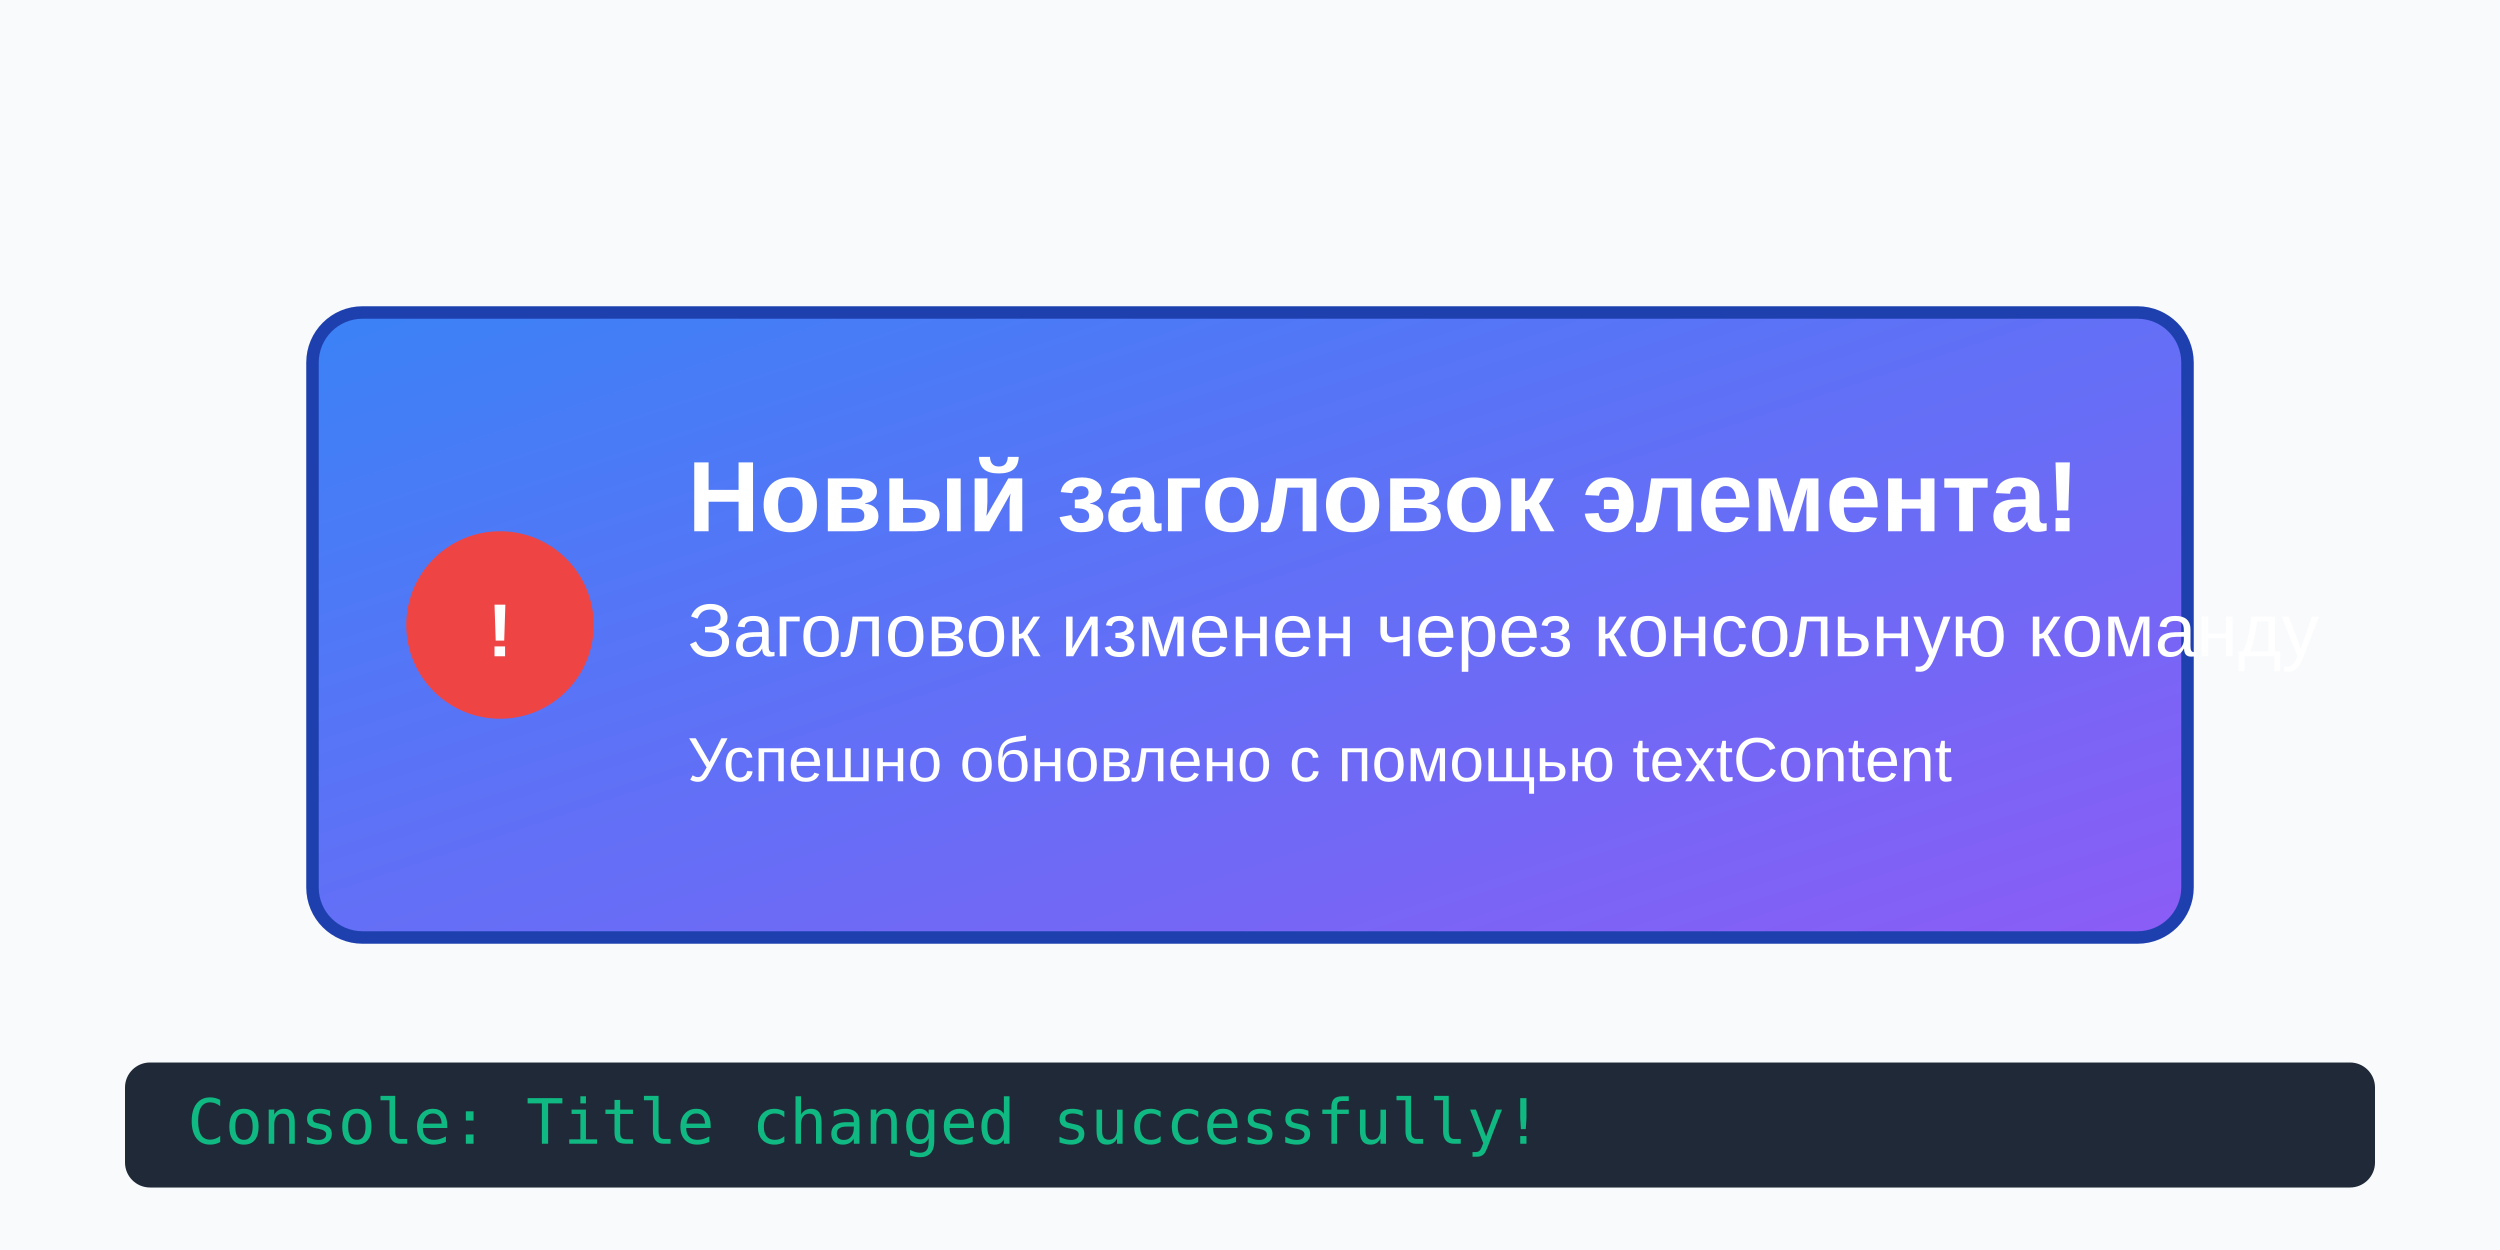
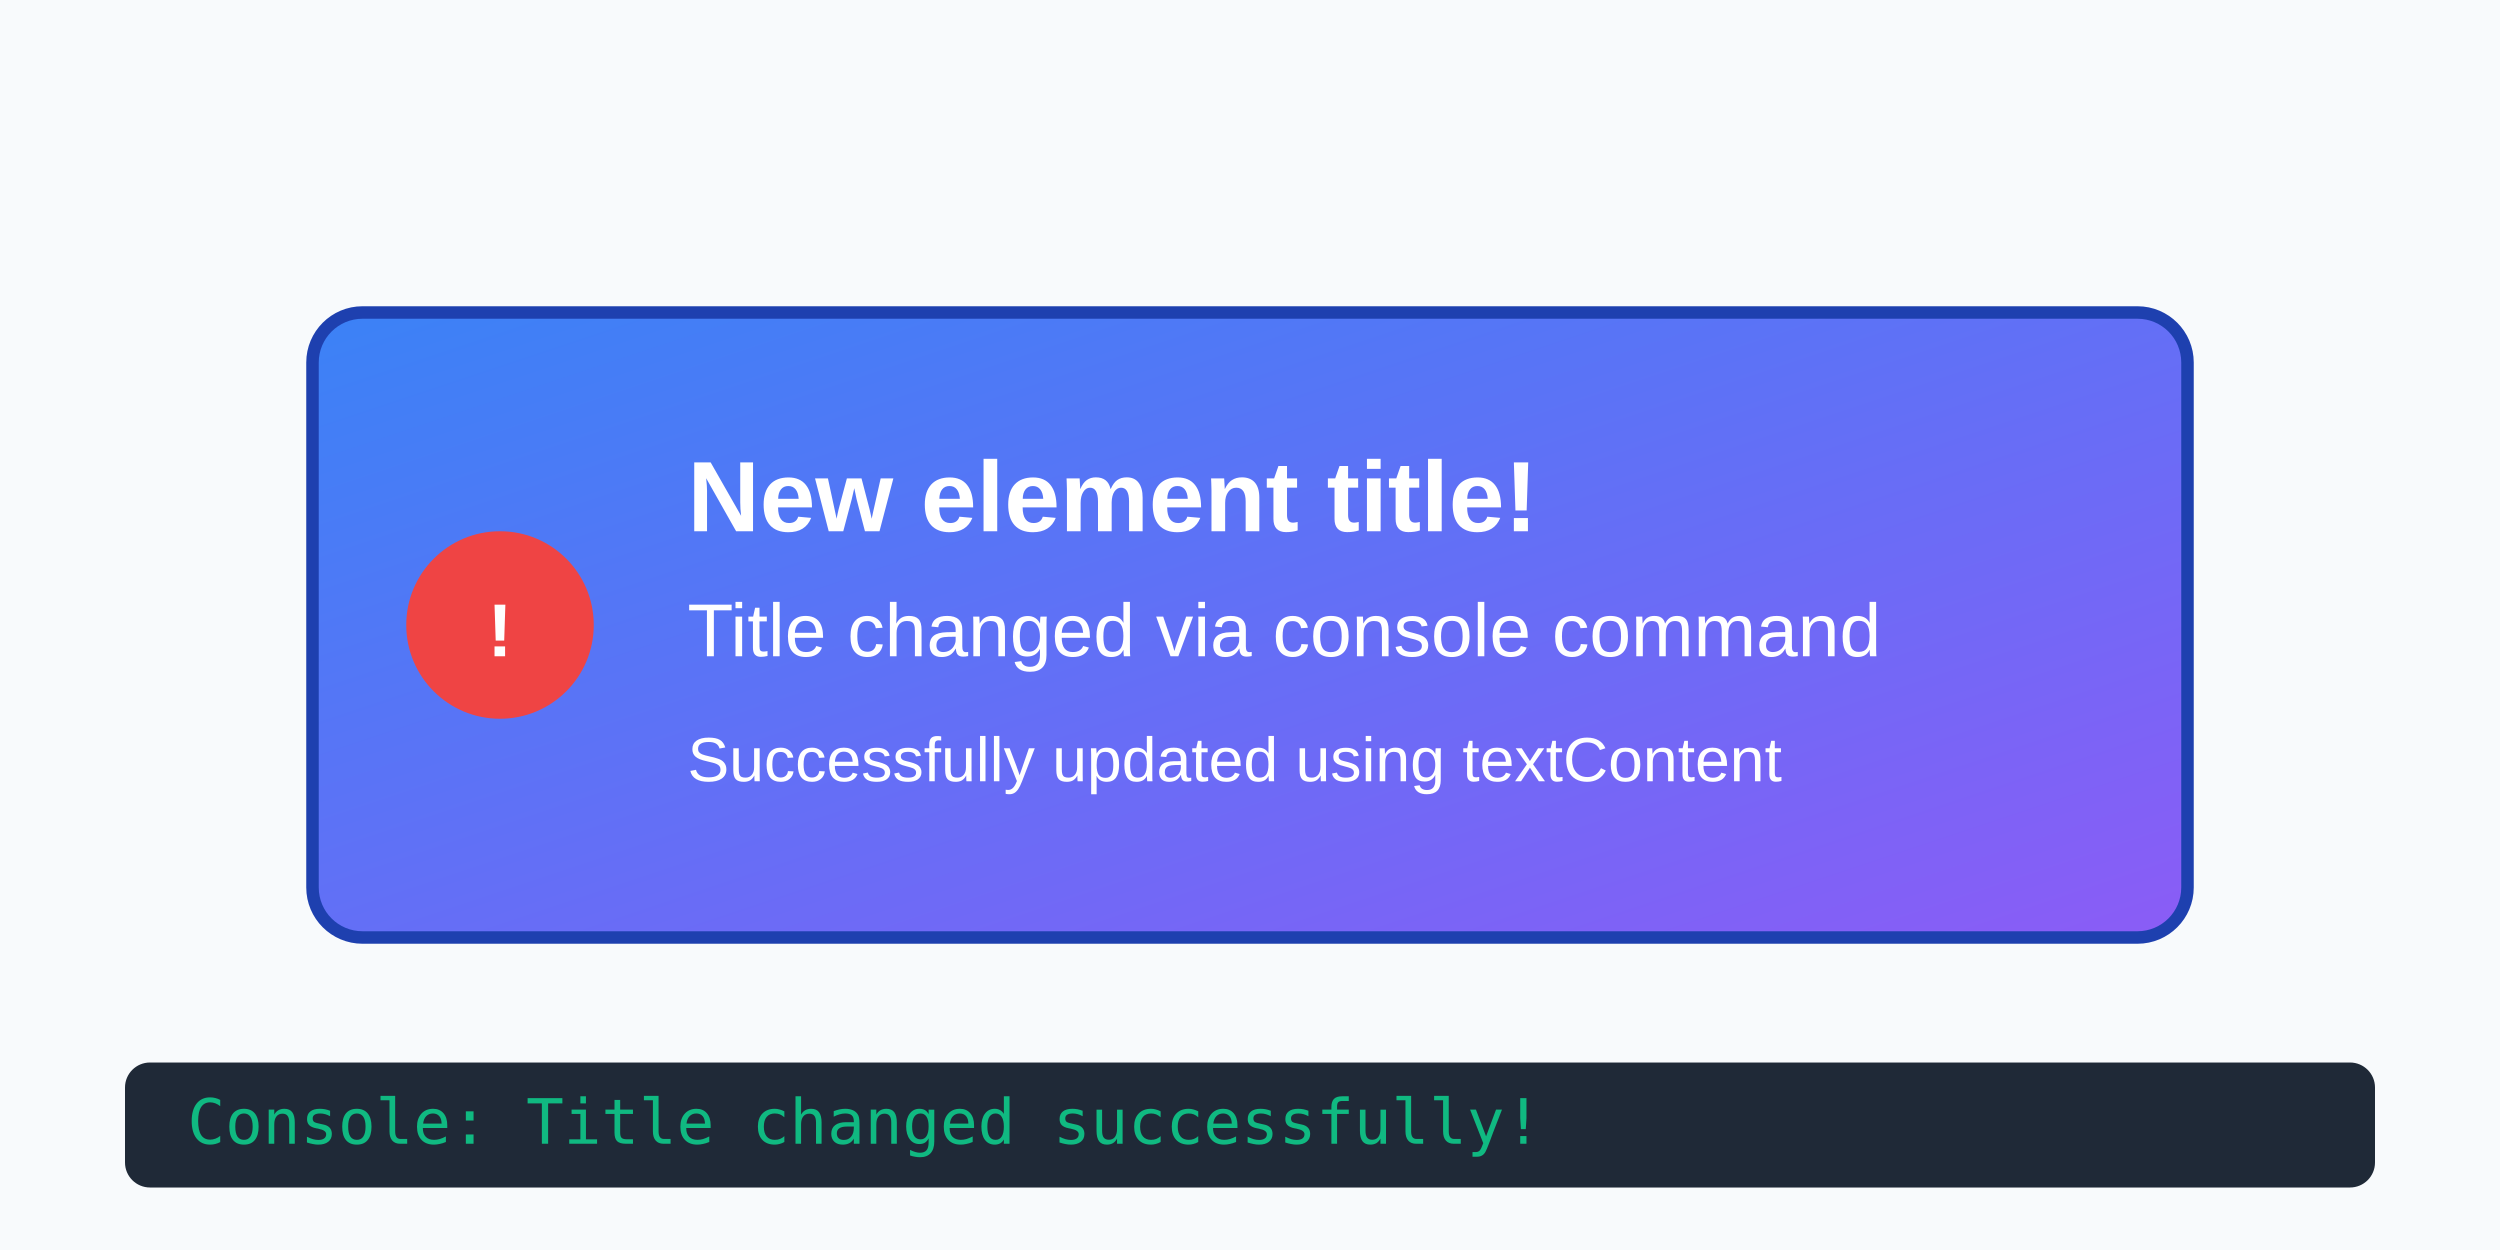
<svg xmlns="http://www.w3.org/2000/svg" width="400" height="200">
  <defs>
    <linearGradient id="grad1" x1="0%" y1="0%" x2="100%" y2="100%">
      <stop offset="0%" style="stop-color:#3b82f6;stop-opacity:1" />
      <stop offset="100%" style="stop-color:#8b5cf6;stop-opacity:1" />
    </linearGradient>
  </defs>
  <rect width="400" height="200" fill="#f8fafc" />
  <rect x="50" y="50" width="300" height="100" fill="url(#grad1)" rx="8" stroke="#1e40af" stroke-width="2" />
  <circle cx="80" cy="100" r="15" fill="#ef4444" />
  <text x="80" y="105" text-anchor="middle" fill="white" font-family="Arial" font-size="12" font-weight="bold">!</text>
-   <text x="110" y="85" fill="white" font-family="Arial" font-size="16" font-weight="bold">Новый заголовок элемента!</text>
-   <text x="110" y="105" fill="white" font-family="Arial" font-size="12">Заголовок изменен через консольную команду</text>
-   <text x="110" y="125" fill="white" font-family="Arial" font-size="10">Успешно обновлено с помощью textContent</text>
+   <text x="110" y="85" fill="white" font-family="Arial" font-size="16" font-weight="bold">New element title!</text>
+   <text x="110" y="105" fill="white" font-family="Arial" font-size="12">Title changed via console command</text>
+   <text x="110" y="125" fill="white" font-family="Arial" font-size="10">Successfully updated using textContent</text>
  <rect x="20" y="170" width="360" height="20" fill="#1f2937" rx="4" />
  <text x="30" y="183" fill="#10b981" font-family="monospace" font-size="10">Console: Title changed successfully!</text>
</svg>
